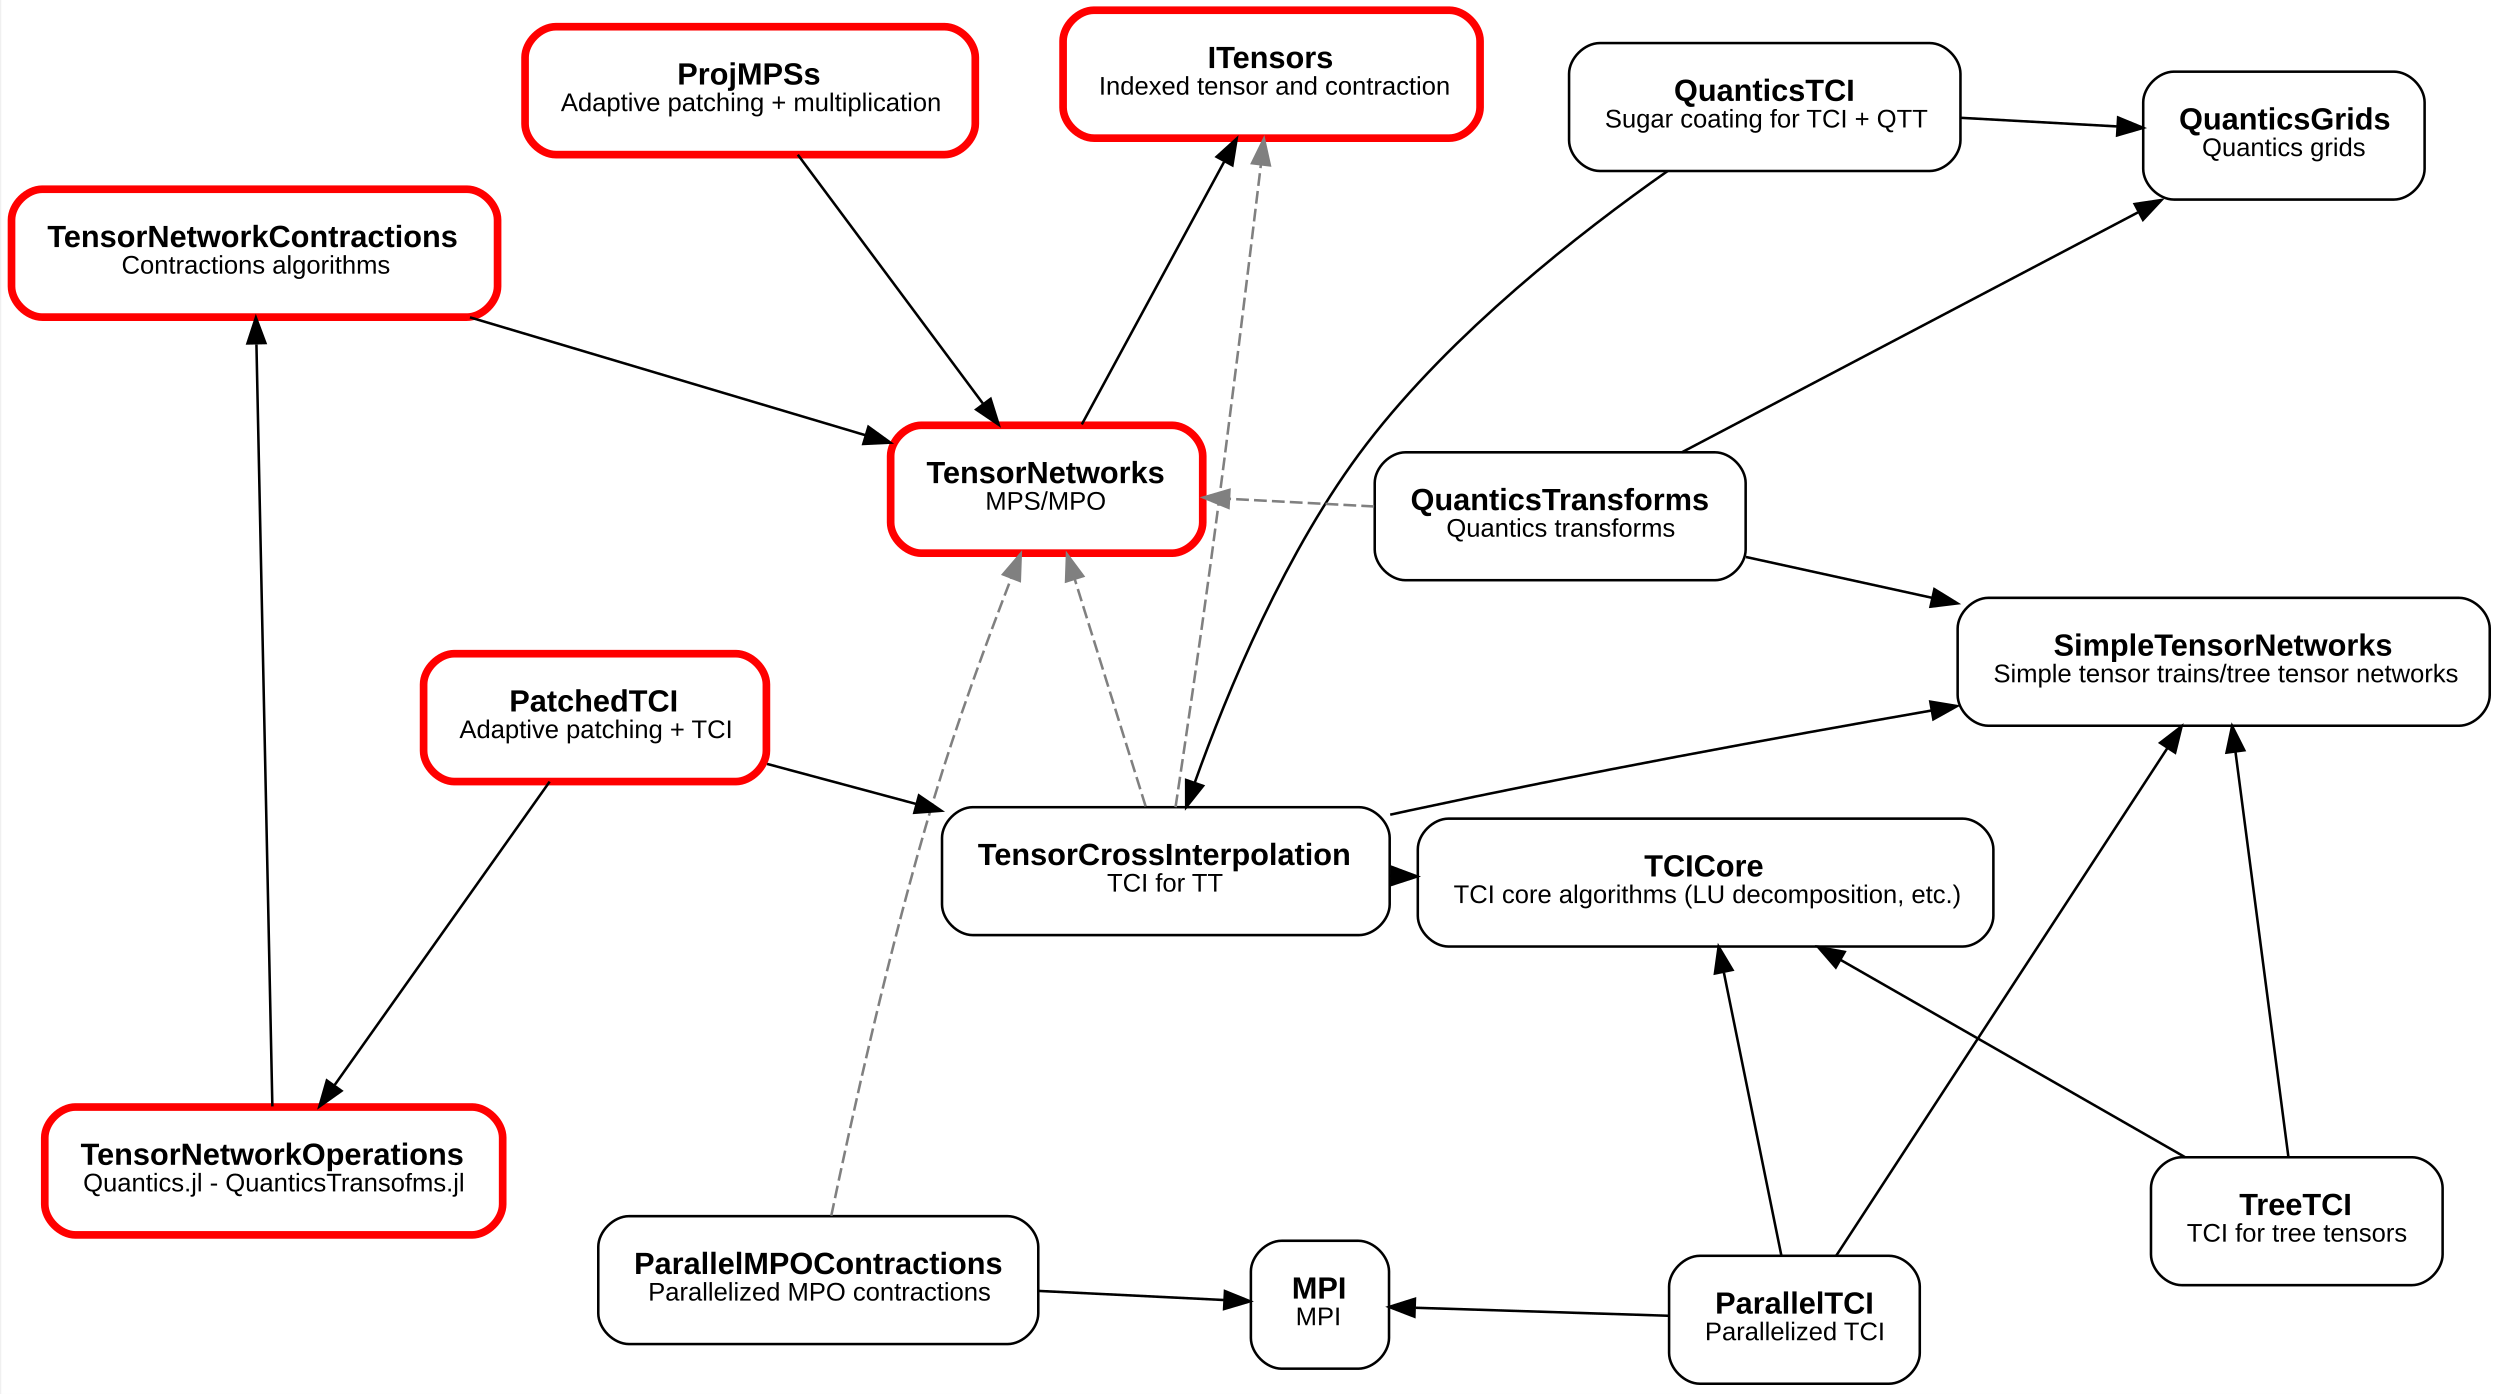
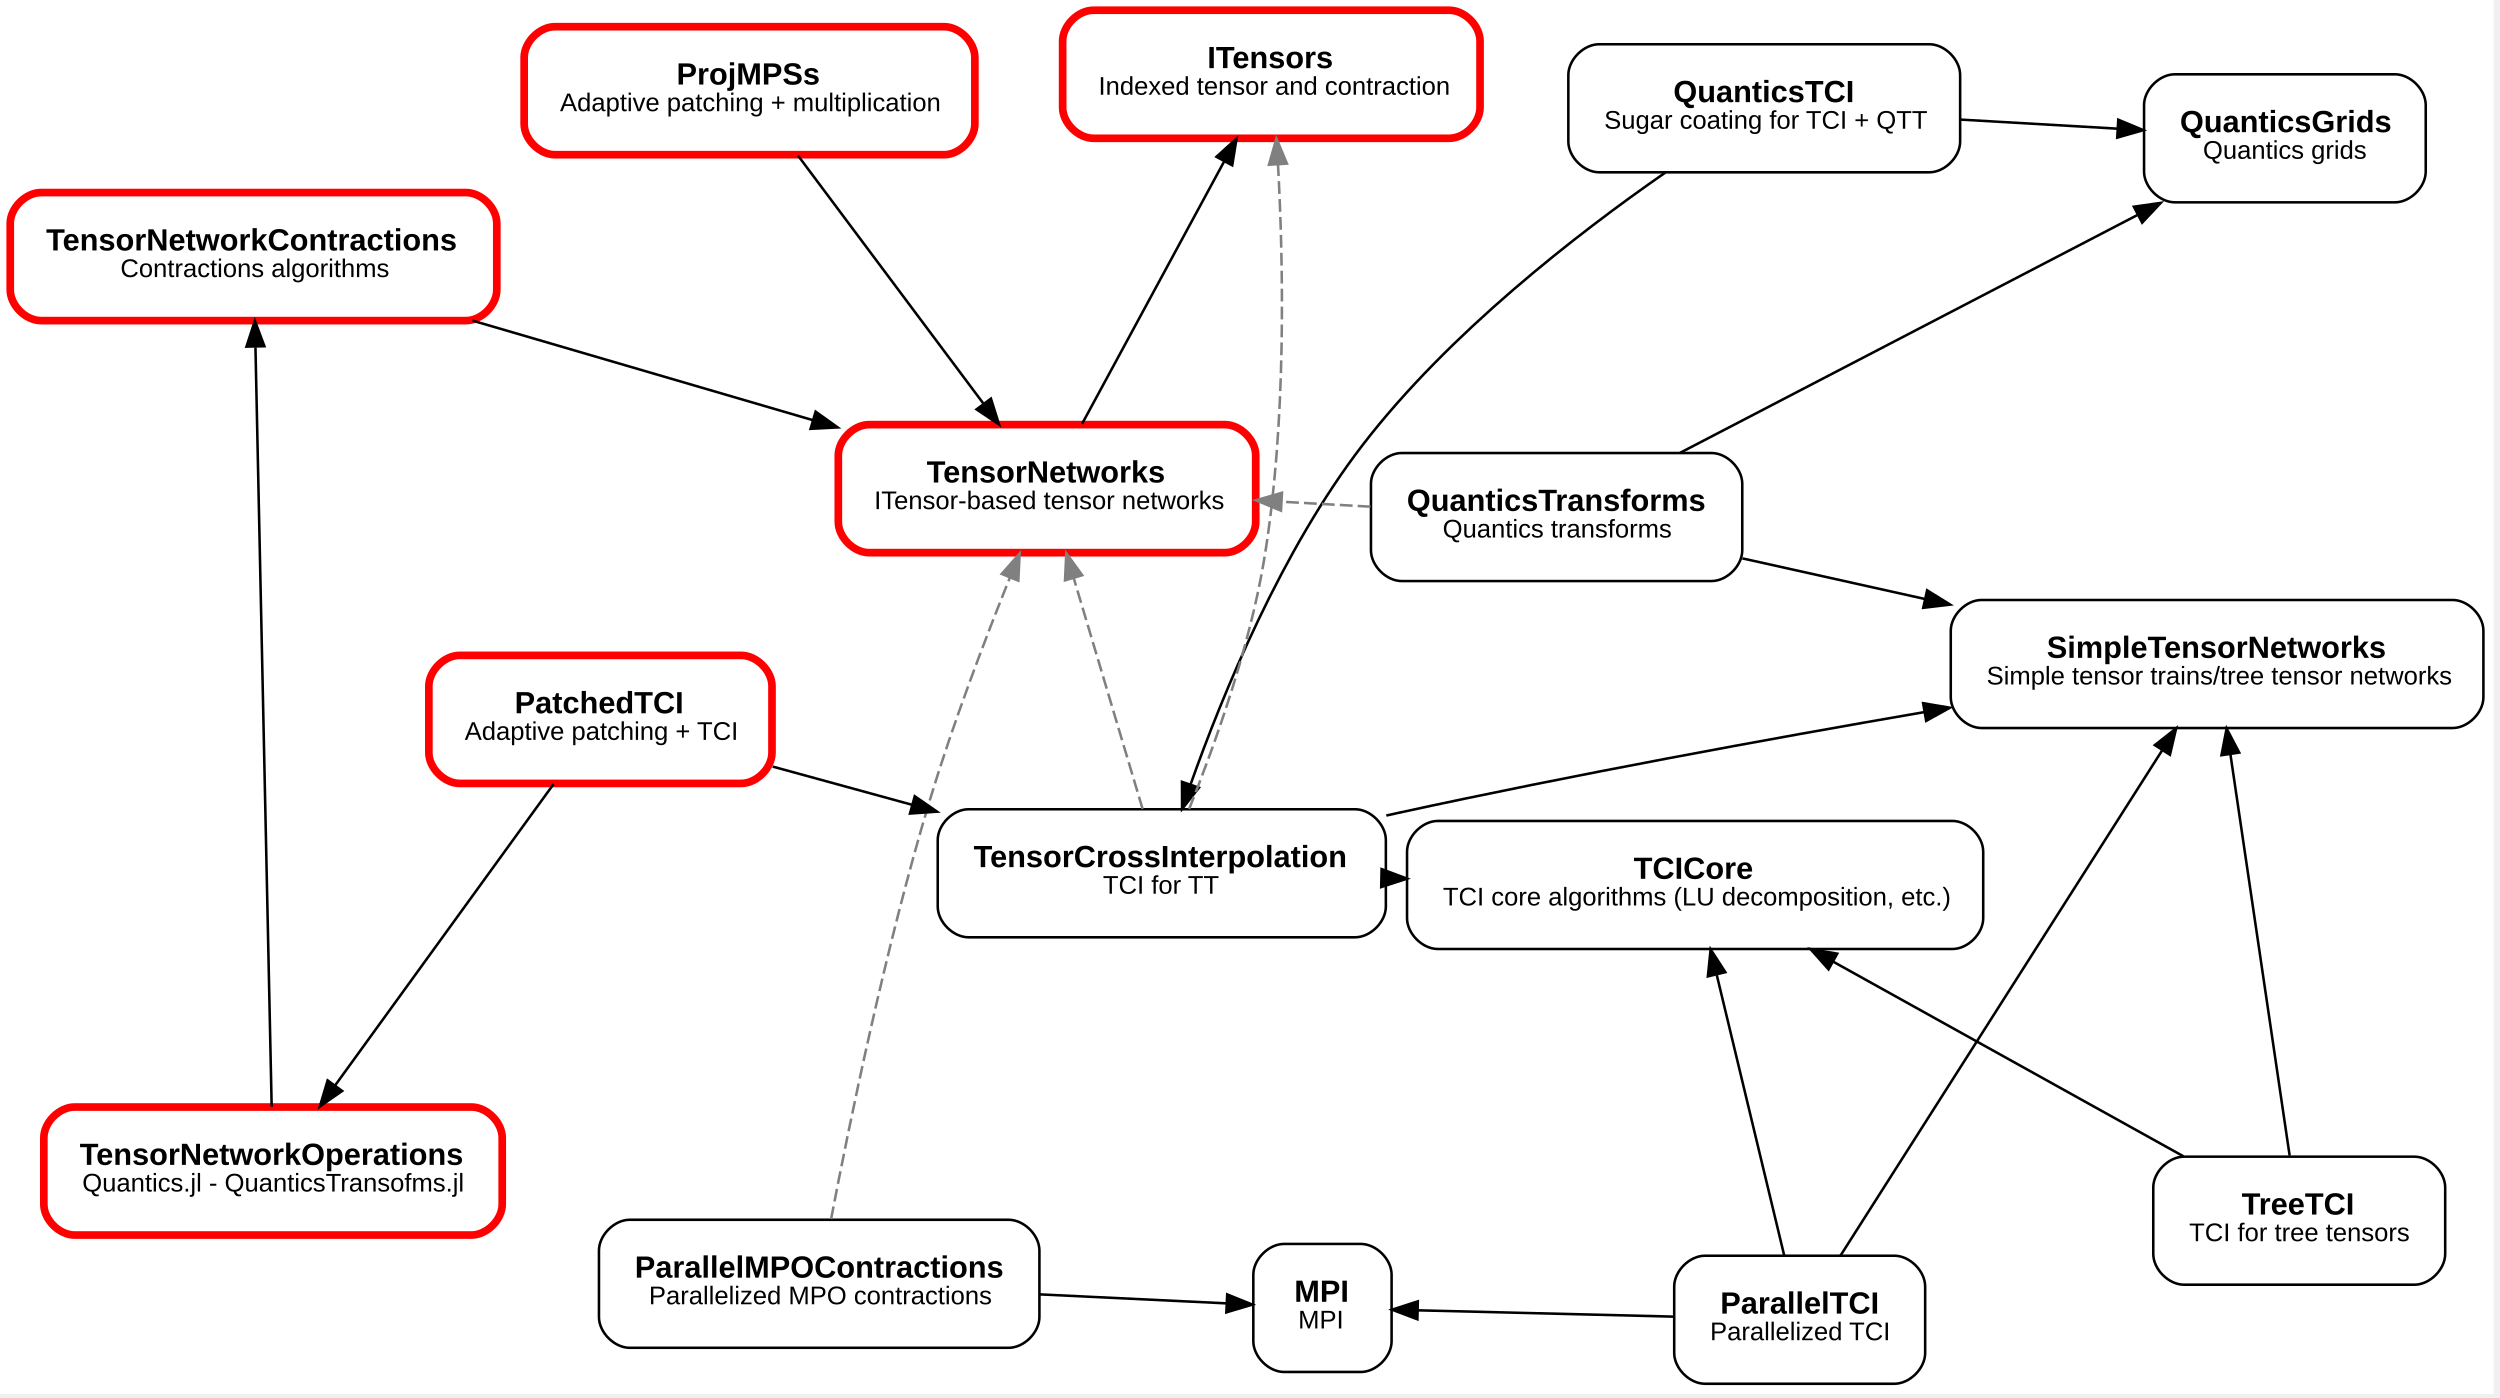
- <svg xmlns="http://www.w3.org/2000/svg" width="576pt" height="321pt" viewBox="0.00 0.00 576.00 321.33">
-   <g id="graph0" class="graph" transform="scale(0.59 0.59) rotate(0) translate(4 540.91)">
-     <polygon fill="white" stroke="transparent" points="-4,4 -4,-540.91 972.76,-540.91 972.76,4 -4,4" />
+ <svg xmlns="http://www.w3.org/2000/svg" width="576pt" height="322pt" viewBox="0.00 0.00 576.00 322.00">
+   <g id="graph0" class="graph" transform="scale(0.59 0.59) rotate(0) translate(4 540.37)">
+     <polygon fill="white" stroke="transparent" points="-4,4 -4,-540.37 969.79,-540.37 969.79,4 -4,4" />
    <g id="node1" class="node">
-       <path fill="none" stroke="black" d="M389.37,-65.5C389.37,-65.5 241.37,-65.5 241.37,-65.5 235.37,-65.5 229.37,-59.5 229.37,-53.5 229.37,-53.5 229.37,-27.5 229.37,-27.5 229.37,-21.5 235.37,-15.5 241.37,-15.5 241.37,-15.5 389.37,-15.5 389.37,-15.5 395.37,-15.5 401.37,-21.5 401.37,-27.5 401.37,-27.5 401.37,-53.5 401.37,-53.5 401.37,-59.5 395.37,-65.5 389.37,-65.5" />
-       <text text-anchor="start" x="243.37" y="-42.9" font-family="Arial" font-weight="bold" font-size="12.00">ParallelMPOContractions</text>
-       <text text-anchor="start" x="248.87" y="-32.5" font-family="Arial" font-size="10.00">Parallelized MPO contractions</text>
+       <path fill="none" stroke="black" d="M389.9,-64.04C389.9,-64.04 241.9,-64.04 241.9,-64.04 235.9,-64.04 229.9,-58.04 229.9,-52.04 229.9,-52.04 229.9,-26.04 229.9,-26.04 229.9,-20.04 235.9,-14.04 241.9,-14.04 241.9,-14.04 389.9,-14.04 389.9,-14.04 395.9,-14.04 401.9,-20.04 401.9,-26.04 401.9,-26.04 401.9,-52.04 401.9,-52.04 401.9,-58.04 395.9,-64.04 389.9,-64.04" />
+       <text text-anchor="start" x="243.9" y="-41.44" font-family="Arial" font-weight="bold" font-size="12.00">ParallelMPOContractions</text>
+       <text text-anchor="start" x="249.4" y="-31.04" font-family="Arial" font-size="10.00">Parallelized MPO contractions</text>
    </g>
    <g id="node3" class="node">
-       <path fill="none" stroke="black" d="M526.48,-55.88C526.48,-55.88 496.48,-55.88 496.48,-55.88 490.48,-55.88 484.48,-49.88 484.48,-43.88 484.48,-43.88 484.48,-17.88 484.48,-17.88 484.48,-11.88 490.48,-5.88 496.48,-5.88 496.48,-5.88 526.48,-5.88 526.48,-5.88 532.48,-5.88 538.48,-11.88 538.48,-17.88 538.48,-17.88 538.48,-43.88 538.48,-43.88 538.48,-49.88 532.48,-55.88 526.48,-55.88" />
-       <text text-anchor="start" x="500.48" y="-33.28" font-family="Arial" font-weight="bold" font-size="12.00">MPI</text>
-       <text text-anchor="start" x="501.98" y="-22.88" font-family="Arial" font-size="10.00">MPI</text>
+       <path fill="none" stroke="black" d="M527.43,-54.6C527.43,-54.6 497.43,-54.6 497.43,-54.6 491.43,-54.6 485.43,-48.6 485.43,-42.6 485.43,-42.6 485.43,-16.6 485.43,-16.6 485.43,-10.6 491.43,-4.6 497.43,-4.6 497.43,-4.6 527.43,-4.6 527.43,-4.6 533.43,-4.6 539.43,-10.6 539.43,-16.6 539.43,-16.6 539.43,-42.6 539.43,-42.6 539.43,-48.6 533.43,-54.6 527.43,-54.6" />
+       <text text-anchor="start" x="501.43" y="-32" font-family="Arial" font-weight="bold" font-size="12.00">MPI</text>
+       <text text-anchor="start" x="502.93" y="-21.6" font-family="Arial" font-size="10.00">MPI</text>
    </g>
    <g id="edge1" class="edge">
-       <path fill="none" stroke="black" d="M401.38,-36.28C426.8,-35.03 453.31,-33.73 473.95,-32.72" />
-       <polygon fill="black" stroke="black" points="474.35,-36.2 484.16,-32.22 474.01,-29.21 474.35,-36.2" />
+       <path fill="none" stroke="black" d="M402.1,-34.9C427.57,-33.67 454.14,-32.4 474.82,-31.4" />
+       <polygon fill="black" stroke="black" points="475.24,-34.89 485.06,-30.91 474.9,-27.89 475.24,-34.89" />
    </g>
    <g id="node11" class="node">
-       <path fill="none" stroke="red" stroke-width="3" d="M453.66,-374.66C453.66,-374.66 355.66,-374.66 355.66,-374.66 349.66,-374.66 343.66,-368.66 343.66,-362.66 343.66,-362.66 343.66,-336.66 343.66,-336.66 343.66,-330.66 349.66,-324.66 355.66,-324.66 355.66,-324.66 453.66,-324.66 453.66,-324.66 459.66,-324.66 465.66,-330.66 465.66,-336.66 465.66,-336.66 465.66,-362.66 465.66,-362.66 465.66,-368.66 459.66,-374.66 453.66,-374.66" />
-       <text text-anchor="start" x="357.66" y="-352.06" font-family="Arial" font-weight="bold" font-size="12.00">TensorNetworks</text>
-       <text text-anchor="start" x="380.66" y="-341.66" font-family="Arial" font-size="10.00">MPS/MPO</text>
+       <path fill="none" stroke="red" stroke-width="3" d="M474.37,-374.55C474.37,-374.55 335.37,-374.55 335.37,-374.55 329.37,-374.55 323.37,-368.55 323.37,-362.55 323.37,-362.55 323.37,-336.55 323.37,-336.55 323.37,-330.55 329.37,-324.55 335.37,-324.55 335.37,-324.55 474.37,-324.55 474.37,-324.55 480.37,-324.55 486.37,-330.55 486.37,-336.55 486.37,-336.55 486.37,-362.55 486.37,-362.55 486.37,-368.55 480.37,-374.55 474.37,-374.55" />
+       <text text-anchor="start" x="357.87" y="-351.95" font-family="Arial" font-weight="bold" font-size="12.00">TensorNetworks</text>
+       <text text-anchor="start" x="337.37" y="-341.55" font-family="Arial" font-size="10.00">ITensor-based tensor networks</text>
    </g>
    <g id="edge2" class="edge">
-       <path fill="none" stroke="gray" stroke-dasharray="5,2" d="M320.46,-65.69C328.03,-102 343.2,-171.02 360.54,-228.57 369.44,-258.14 381.57,-291.01 390.85,-315.03" />
-       <polygon fill="gray" stroke="gray" points="387.62,-316.38 394.51,-324.43 394.14,-313.84 387.62,-316.38" />
+       <path fill="none" stroke="gray" stroke-dasharray="5,2" d="M320.55,-64.32C327.51,-100.77 341.68,-170 358.99,-227.55 367.99,-257.45 380.61,-290.56 390.34,-314.74" />
+       <polygon fill="gray" stroke="gray" points="387.18,-316.24 394.18,-324.19 393.66,-313.61 387.18,-316.24" />
    </g>
    <g id="node2" class="node">
-       <path fill="none" stroke="black" d="M938.34,-88.53C938.34,-88.53 848.34,-88.53 848.34,-88.53 842.34,-88.53 836.34,-82.53 836.34,-76.53 836.34,-76.53 836.34,-50.53 836.34,-50.53 836.34,-44.53 842.34,-38.53 848.34,-38.53 848.34,-38.53 938.34,-38.53 938.34,-38.53 944.34,-38.53 950.34,-44.53 950.34,-50.53 950.34,-50.53 950.34,-76.53 950.34,-76.53 950.34,-82.53 944.34,-88.53 938.34,-88.53" />
-       <text text-anchor="start" x="870.84" y="-65.93" font-family="Arial" font-weight="bold" font-size="12.00">TreeTCI</text>
-       <text text-anchor="start" x="850.34" y="-55.53" font-family="Arial" font-size="10.00">TCI for tree tensors</text>
+       <path fill="none" stroke="black" d="M938.87,-88.68C938.87,-88.68 848.87,-88.68 848.87,-88.68 842.87,-88.68 836.87,-82.68 836.87,-76.68 836.87,-76.68 836.87,-50.68 836.87,-50.68 836.87,-44.68 842.87,-38.68 848.87,-38.68 848.87,-38.68 938.87,-38.68 938.87,-38.68 944.87,-38.68 950.87,-44.68 950.87,-50.68 950.87,-50.68 950.87,-76.68 950.87,-76.68 950.87,-82.68 944.87,-88.68 938.87,-88.68" />
+       <text text-anchor="start" x="871.37" y="-66.08" font-family="Arial" font-weight="bold" font-size="12.00">TreeTCI</text>
+       <text text-anchor="start" x="850.87" y="-55.68" font-family="Arial" font-size="10.00">TCI for tree tensors</text>
    </g>
    <g id="node5" class="node">
-       <path fill="none" stroke="black" d="M956.76,-307.21C956.76,-307.21 772.76,-307.21 772.76,-307.21 766.76,-307.21 760.76,-301.21 760.76,-295.21 760.76,-295.21 760.76,-269.21 760.76,-269.21 760.76,-263.21 766.76,-257.21 772.76,-257.21 772.76,-257.21 956.76,-257.21 956.76,-257.21 962.76,-257.21 968.76,-263.21 968.76,-269.21 968.76,-269.21 968.76,-295.21 968.76,-295.21 968.76,-301.21 962.76,-307.21 956.76,-307.21" />
-       <text text-anchor="start" x="798.26" y="-284.61" font-family="Arial" font-weight="bold" font-size="12.00">SimpleTensorNetworks</text>
-       <text text-anchor="start" x="774.76" y="-274.21" font-family="Arial" font-size="10.00">Simple tensor trains/tree tensor networks</text>
+       <path fill="none" stroke="black" d="M953.79,-306.07C953.79,-306.07 769.79,-306.07 769.79,-306.07 763.79,-306.07 757.79,-300.07 757.79,-294.07 757.79,-294.07 757.79,-268.07 757.79,-268.07 757.79,-262.07 763.79,-256.07 769.79,-256.07 769.79,-256.07 953.79,-256.07 953.79,-256.07 959.79,-256.07 965.79,-262.07 965.79,-268.07 965.79,-268.07 965.79,-294.07 965.79,-294.07 965.79,-300.07 959.79,-306.07 953.79,-306.07" />
+       <text text-anchor="start" x="795.29" y="-283.47" font-family="Arial" font-weight="bold" font-size="12.00">SimpleTensorNetworks</text>
+       <text text-anchor="start" x="771.79" y="-273.07" font-family="Arial" font-size="10.00">Simple tensor trains/tree tensor networks</text>
    </g>
    <g id="edge3" class="edge">
-       <path fill="none" stroke="black" d="M890.06,-88.62C884.97,-127.57 875.15,-202.7 869.36,-247.05" />
-       <polygon fill="black" stroke="black" points="865.87,-246.71 868.05,-257.08 872.81,-247.62 865.87,-246.71" />
+       <path fill="none" stroke="black" d="M890.13,-89.05C884.41,-127.82 873.47,-201.97 866.98,-245.91" />
+       <polygon fill="black" stroke="black" points="863.51,-245.46 865.51,-255.87 870.43,-246.49 863.51,-245.46" />
    </g>
    <g id="node16" class="node">
-       <path fill="none" stroke="black" d="M762.73,-220.9C762.73,-220.9 561.73,-220.9 561.73,-220.9 555.73,-220.9 549.73,-214.9 549.73,-208.9 549.73,-208.9 549.73,-182.9 549.73,-182.9 549.73,-176.9 555.73,-170.9 561.73,-170.9 561.73,-170.9 762.73,-170.9 762.73,-170.9 768.73,-170.9 774.73,-176.9 774.73,-182.9 774.73,-182.9 774.73,-208.9 774.73,-208.9 774.73,-214.9 768.73,-220.9 762.73,-220.9" />
-       <text text-anchor="start" x="638.23" y="-198.3" font-family="Arial" font-weight="bold" font-size="12.00">TCICore</text>
-       <text text-anchor="start" x="563.73" y="-187.9" font-family="Arial" font-size="10.00">TCI core algorithms (LU decomposition, etc.)</text>
+       <path fill="none" stroke="black" d="M758.46,-219.78C758.46,-219.78 557.46,-219.78 557.46,-219.78 551.46,-219.78 545.46,-213.78 545.46,-207.78 545.46,-207.78 545.46,-181.78 545.46,-181.78 545.46,-175.78 551.46,-169.78 557.46,-169.78 557.46,-169.78 758.46,-169.78 758.46,-169.78 764.46,-169.78 770.46,-175.78 770.46,-181.78 770.46,-181.78 770.46,-207.78 770.46,-207.78 770.46,-213.78 764.46,-219.78 758.46,-219.78" />
+       <text text-anchor="start" x="633.96" y="-197.18" font-family="Arial" font-weight="bold" font-size="12.00">TCICore</text>
+       <text text-anchor="start" x="559.46" y="-186.78" font-family="Arial" font-size="10.00">TCI core algorithms (LU decomposition, etc.)</text>
    </g>
    <g id="edge4" class="edge">
-       <path fill="none" stroke="black" d="M849.6,-88.59C811.32,-110.51 755.61,-142.42 714.89,-165.74" />
-       <polygon fill="black" stroke="black" points="713.12,-162.72 706.19,-170.73 716.6,-168.79 713.12,-162.72" />
+       <path fill="none" stroke="black" d="M848.66,-88.81C809.65,-110.49 753.22,-141.85 711.86,-164.83" />
+       <polygon fill="black" stroke="black" points="710.05,-161.83 703.01,-169.75 713.45,-167.95 710.05,-161.83" />
    </g>
    <g id="node4" class="node">
-       <path fill="none" stroke="black" d="M749.86,-524.07C749.86,-524.07 620.86,-524.07 620.86,-524.07 614.86,-524.07 608.86,-518.07 608.86,-512.07 608.86,-512.07 608.86,-486.07 608.86,-486.07 608.86,-480.07 614.86,-474.07 620.86,-474.07 620.86,-474.07 749.86,-474.07 749.86,-474.07 755.86,-474.07 761.86,-480.07 761.86,-486.07 761.86,-486.07 761.86,-512.07 761.86,-512.07 761.86,-518.07 755.86,-524.07 749.86,-524.07" />
-       <text text-anchor="start" x="649.86" y="-501.47" font-family="Arial" font-weight="bold" font-size="12.00">QuanticsTCI</text>
-       <text text-anchor="start" x="622.86" y="-491.07" font-family="Arial" font-size="10.00">Sugar coating for TCI + QTT</text>
+       <path fill="none" stroke="black" d="M749.45,-523.09C749.45,-523.09 620.45,-523.09 620.45,-523.09 614.45,-523.09 608.45,-517.09 608.45,-511.09 608.45,-511.09 608.45,-485.09 608.45,-485.09 608.45,-479.09 614.45,-473.09 620.45,-473.09 620.45,-473.09 749.45,-473.09 749.45,-473.09 755.45,-473.09 761.45,-479.09 761.45,-485.09 761.45,-485.09 761.45,-511.09 761.45,-511.09 761.45,-517.09 755.45,-523.09 749.45,-523.09" />
+       <text text-anchor="start" x="649.45" y="-500.49" font-family="Arial" font-weight="bold" font-size="12.00">QuanticsTCI</text>
+       <text text-anchor="start" x="622.45" y="-490.09" font-family="Arial" font-size="10.00">Sugar coating for TCI + QTT</text>
    </g>
    <g id="node8" class="node">
-       <path fill="none" stroke="black" d="M526.74,-225.37C526.74,-225.37 375.74,-225.37 375.74,-225.37 369.74,-225.37 363.74,-219.37 363.74,-213.37 363.74,-213.37 363.74,-187.37 363.74,-187.37 363.74,-181.37 369.74,-175.37 375.74,-175.37 375.74,-175.37 526.74,-175.37 526.74,-175.37 532.74,-175.37 538.74,-181.37 538.74,-187.37 538.74,-187.37 538.74,-213.37 538.74,-213.37 538.74,-219.37 532.74,-225.37 526.74,-225.37" />
-       <text text-anchor="start" x="377.74" y="-202.77" font-family="Arial" font-weight="bold" font-size="12.00">TensorCrossInterpolation</text>
-       <text text-anchor="start" x="428.24" y="-192.37" font-family="Arial" font-size="10.00">TCI for TT</text>
+       <path fill="none" stroke="black" d="M525.19,-224.35C525.19,-224.35 374.19,-224.35 374.19,-224.35 368.19,-224.35 362.19,-218.35 362.19,-212.35 362.19,-212.35 362.19,-186.35 362.19,-186.35 362.19,-180.35 368.19,-174.35 374.19,-174.35 374.19,-174.35 525.19,-174.35 525.19,-174.35 531.19,-174.35 537.19,-180.35 537.19,-186.35 537.19,-186.35 537.19,-212.35 537.19,-212.35 537.19,-218.35 531.19,-224.35 525.19,-224.35" />
+       <text text-anchor="start" x="376.19" y="-201.75" font-family="Arial" font-weight="bold" font-size="12.00">TensorCrossInterpolation</text>
+       <text text-anchor="start" x="426.69" y="-191.35" font-family="Arial" font-size="10.00">TCI for TT</text>
    </g>
    <g id="edge5" class="edge">
-       <path fill="none" stroke="black" d="M647.38,-474.06C613.1,-449.98 563.08,-410.86 529.69,-367.3 498.18,-326.18 475.16,-270.36 462.49,-234.85" />
-       <polygon fill="black" stroke="black" points="465.79,-233.69 459.19,-225.4 459.18,-235.99 465.79,-233.69" />
+       <path fill="none" stroke="black" d="M646.34,-473C611.81,-449.02 561.63,-410.15 528.17,-366.66 496.51,-325.52 473.52,-269.56 460.89,-233.94" />
+       <polygon fill="black" stroke="black" points="464.19,-232.76 457.61,-224.46 457.58,-235.05 464.19,-232.76" />
    </g>
    <g id="node13" class="node">
-       <path fill="none" stroke="black" d="M931.3,-512.9C931.3,-512.9 845.3,-512.9 845.3,-512.9 839.3,-512.9 833.3,-506.9 833.3,-500.9 833.3,-500.9 833.3,-474.9 833.3,-474.9 833.3,-468.9 839.3,-462.9 845.3,-462.9 845.3,-462.9 931.3,-462.9 931.3,-462.9 937.3,-462.9 943.3,-468.9 943.3,-474.9 943.3,-474.9 943.3,-500.9 943.3,-500.9 943.3,-506.9 937.3,-512.9 931.3,-512.9" />
-       <text text-anchor="start" x="847.3" y="-490.3" font-family="Arial" font-weight="bold" font-size="12.00">QuanticsGrids</text>
-       <text text-anchor="start" x="856.3" y="-479.9" font-family="Arial" font-size="10.00">Quantics grids</text>
+       <path fill="none" stroke="black" d="M931.27,-511.36C931.27,-511.36 845.27,-511.36 845.27,-511.36 839.27,-511.36 833.27,-505.36 833.27,-499.36 833.27,-499.36 833.27,-473.36 833.27,-473.36 833.27,-467.36 839.27,-461.36 845.27,-461.36 845.27,-461.36 931.27,-461.36 931.27,-461.36 937.27,-461.36 943.27,-467.36 943.27,-473.36 943.27,-473.36 943.27,-499.36 943.27,-499.36 943.27,-505.36 937.27,-511.36 931.27,-511.36" />
+       <text text-anchor="start" x="847.27" y="-488.76" font-family="Arial" font-weight="bold" font-size="12.00">QuanticsGrids</text>
+       <text text-anchor="start" x="856.27" y="-478.36" font-family="Arial" font-size="10.00">Quantics grids</text>
    </g>
    <g id="edge6" class="edge">
-       <path fill="none" stroke="black" d="M762.08,-494.85C782.16,-493.74 803.61,-492.56 823.03,-491.49" />
-       <polygon fill="black" stroke="black" points="823.49,-494.97 833.28,-490.93 823.1,-487.98 823.49,-494.97" />
+       <path fill="none" stroke="black" d="M761.53,-493.67C781.75,-492.5 803.39,-491.25 822.96,-490.12" />
+       <polygon fill="black" stroke="black" points="823.21,-493.62 832.99,-489.54 822.8,-486.63 823.21,-493.62" />
    </g>
    <g id="node6" class="node">
-       <path fill="none" stroke="red" stroke-width="3" d="M562.07,-536.91C562.07,-536.91 423.07,-536.91 423.07,-536.91 417.07,-536.91 411.07,-530.91 411.07,-524.91 411.07,-524.91 411.07,-498.91 411.07,-498.91 411.07,-492.91 417.07,-486.91 423.07,-486.91 423.07,-486.91 562.07,-486.91 562.07,-486.91 568.07,-486.91 574.07,-492.91 574.07,-498.91 574.07,-498.91 574.07,-524.91 574.07,-524.91 574.07,-530.91 568.07,-536.91 562.07,-536.91" />
-       <text text-anchor="start" x="467.57" y="-514.31" font-family="Arial" font-weight="bold" font-size="12.00">ITensors</text>
-       <text text-anchor="start" x="425.07" y="-503.91" font-family="Arial" font-size="10.00">Indexed tensor and contraction</text>
+       <path fill="none" stroke="red" stroke-width="3" d="M561.97,-536.37C561.97,-536.37 422.97,-536.37 422.97,-536.37 416.97,-536.37 410.97,-530.37 410.97,-524.37 410.97,-524.37 410.97,-498.37 410.97,-498.37 410.97,-492.37 416.97,-486.37 422.97,-486.37 422.97,-486.37 561.97,-486.37 561.97,-486.37 567.97,-486.37 573.97,-492.37 573.97,-498.37 573.97,-498.37 573.97,-524.37 573.97,-524.37 573.97,-530.37 567.97,-536.37 561.97,-536.37" />
+       <text text-anchor="start" x="467.47" y="-513.77" font-family="Arial" font-weight="bold" font-size="12.00">ITensors</text>
+       <text text-anchor="start" x="424.97" y="-503.37" font-family="Arial" font-size="10.00">Indexed tensor and contraction</text>
    </g>
    <g id="node7" class="node">
-       <path fill="none" stroke="red" stroke-width="3" d="M283.09,-285.38C283.09,-285.38 173.09,-285.38 173.09,-285.38 167.09,-285.38 161.09,-279.38 161.09,-273.38 161.09,-273.38 161.09,-247.38 161.09,-247.38 161.09,-241.38 167.09,-235.38 173.09,-235.38 173.09,-235.38 283.09,-235.38 283.09,-235.38 289.09,-235.38 295.09,-241.38 295.09,-247.38 295.09,-247.38 295.09,-273.38 295.09,-273.38 295.09,-279.38 289.09,-285.38 283.09,-285.38" />
-       <text text-anchor="start" x="194.59" y="-262.78" font-family="Arial" font-weight="bold" font-size="12.00">PatchedTCI</text>
-       <text text-anchor="start" x="175.09" y="-252.38" font-family="Arial" font-size="10.00">Adaptive patching + TCI</text>
+       <path fill="none" stroke="red" stroke-width="3" d="M285.47,-284.44C285.47,-284.44 175.47,-284.44 175.47,-284.44 169.47,-284.44 163.47,-278.44 163.47,-272.44 163.47,-272.44 163.47,-246.44 163.47,-246.44 163.47,-240.44 169.47,-234.44 175.47,-234.44 175.47,-234.44 285.47,-234.44 285.47,-234.44 291.47,-234.44 297.47,-240.44 297.47,-246.44 297.47,-246.44 297.47,-272.44 297.47,-272.44 297.47,-278.44 291.47,-284.44 285.47,-284.44" />
+       <text text-anchor="start" x="196.97" y="-261.84" font-family="Arial" font-weight="bold" font-size="12.00">PatchedTCI</text>
+       <text text-anchor="start" x="177.47" y="-251.44" font-family="Arial" font-size="10.00">Adaptive patching + TCI</text>
    </g>
    <g id="edge7" class="edge">
-       <path fill="none" stroke="black" d="M295.34,-242.29C313.68,-237.36 333.92,-231.92 353.57,-226.64" />
-       <polygon fill="black" stroke="black" points="354.72,-229.95 363.47,-223.97 352.91,-223.19 354.72,-229.95" />
+       <path fill="none" stroke="black" d="M297.74,-241.01C314.91,-236.3 333.73,-231.14 352.09,-226.11" />
+       <polygon fill="black" stroke="black" points="353.22,-229.43 361.93,-223.41 351.36,-222.68 353.22,-229.43" />
    </g>
    <g id="node9" class="node">
-       <path fill="none" stroke="red" stroke-width="3" d="M180,-108.17C180,-108.17 25,-108.17 25,-108.17 19,-108.17 13,-102.17 13,-96.17 13,-96.17 13,-70.17 13,-70.17 13,-64.17 19,-58.17 25,-58.17 25,-58.17 180,-58.17 180,-58.17 186,-58.17 192,-64.17 192,-70.17 192,-70.17 192,-96.17 192,-96.17 192,-102.17 186,-108.17 180,-108.17" />
-       <text text-anchor="start" x="27" y="-85.57" font-family="Arial" font-weight="bold" font-size="12.00">TensorNetworkOperations</text>
-       <text text-anchor="start" x="28" y="-75.17" font-family="Arial" font-size="10.00">Quantics.jl - QuanticsTransofms.jl</text>
+       <path fill="none" stroke="red" stroke-width="3" d="M180.12,-108.07C180.12,-108.07 25.12,-108.07 25.12,-108.07 19.12,-108.07 13.12,-102.07 13.12,-96.07 13.12,-96.07 13.12,-70.07 13.12,-70.07 13.12,-64.07 19.12,-58.07 25.12,-58.07 25.12,-58.07 180.12,-58.07 180.12,-58.07 186.12,-58.07 192.12,-64.07 192.12,-70.07 192.12,-70.07 192.12,-96.07 192.12,-96.07 192.12,-102.07 186.12,-108.07 180.12,-108.07" />
+       <text text-anchor="start" x="27.12" y="-85.47" font-family="Arial" font-weight="bold" font-size="12.00">TensorNetworkOperations</text>
+       <text text-anchor="start" x="28.12" y="-75.07" font-family="Arial" font-size="10.00">Quantics.jl - QuanticsTransofms.jl</text>
    </g>
    <g id="edge8" class="edge">
-       <path fill="none" stroke="black" d="M210.36,-235.36C188.36,-204.32 150.75,-151.26 126.27,-116.71" />
-       <polygon fill="black" stroke="black" points="128.98,-114.48 120.34,-108.35 123.27,-118.53 128.98,-114.48" />
+       <path fill="none" stroke="black" d="M212.16,-234.17C189.75,-203.27 151.75,-150.84 126.92,-116.59" />
+       <polygon fill="black" stroke="black" points="129.61,-114.34 120.91,-108.29 123.94,-118.45 129.61,-114.34" />
    </g>
    <g id="edge9" class="edge">
-       <path fill="none" stroke="black" d="M538.94,-222.44C541.5,-223.01 544.03,-223.56 546.53,-224.1 613.88,-238.62 689.75,-252.57 750.52,-263.16" />
-       <polygon fill="black" stroke="black" points="750.07,-266.63 760.52,-264.9 751.27,-259.74 750.07,-266.63" />
+       <path fill="none" stroke="black" d="M537.36,-221.9C539,-222.27 540.64,-222.63 542.26,-222.98 609.96,-237.76 686.31,-251.74 747.4,-262.28" />
+       <polygon fill="black" stroke="black" points="747,-265.76 757.45,-264 748.19,-258.86 747,-265.76" />
    </g>
    <g id="edge10" class="edge">
-       <path fill="none" stroke="gray" stroke-dasharray="5,2" d="M455.03,-225.4C458.71,-249.87 464.37,-288.2 468.86,-321.46 476.15,-375.48 483.81,-438.25 488.39,-476.51" />
-       <polygon fill="gray" stroke="gray" points="484.93,-477.11 489.59,-486.62 491.88,-476.28 484.93,-477.11" />
+       <path fill="none" stroke="gray" stroke-dasharray="5,2" d="M460.38,-224.49C470.11,-248.78 483.8,-286.84 489.57,-321.35 498.49,-374.75 497.17,-437.75 495.07,-476.12" />
+       <polygon fill="gray" stroke="gray" points="491.56,-476.07 494.46,-486.26 498.55,-476.48 491.56,-476.07" />
    </g>
    <g id="edge11" class="edge">
-       <path fill="none" stroke="gray" stroke-dasharray="5,2" d="M443.34,-225.7C435.71,-250.15 424.09,-287.37 415.58,-314.65" />
-       <polygon fill="gray" stroke="gray" points="412.24,-313.62 412.6,-324.21 418.92,-315.71 412.24,-313.62" />
+       <path fill="none" stroke="gray" stroke-dasharray="5,2" d="M442.19,-224.49C434.82,-249.18 423.52,-287.07 415.28,-314.67" />
+       <polygon fill="gray" stroke="gray" points="411.9,-313.75 412.39,-324.33 418.61,-315.75 411.9,-313.75" />
    </g>
    <g id="edge12" class="edge">
-       <path fill="none" stroke="black" d="M538.89,-198.52C538.99,-198.51 539.1,-198.51 539.21,-198.51" />
-       <polygon fill="black" stroke="black" points="539.56,-202 549.48,-198.29 539.41,-195.01 539.56,-202" />
+       <path fill="none" stroke="black" d="M537.41,-197.43C537.5,-197.43 537.58,-197.42 537.66,-197.42" />
+       <polygon fill="black" stroke="black" points="535.53,-200.97 545.45,-197.25 535.38,-193.97 535.53,-200.97" />
    </g>
    <g id="node12" class="node">
-       <path fill="none" stroke="red" stroke-width="3" d="M178,-466.94C178,-466.94 12,-466.94 12,-466.94 6,-466.94 0,-460.94 0,-454.94 0,-454.94 0,-428.94 0,-428.94 0,-422.94 6,-416.94 12,-416.94 12,-416.94 178,-416.94 178,-416.94 184,-416.94 190,-422.94 190,-428.94 190,-428.94 190,-454.94 190,-454.94 190,-460.94 184,-466.94 178,-466.94" />
-       <text text-anchor="start" x="14" y="-444.34" font-family="Arial" font-weight="bold" font-size="12.00">TensorNetworkContractions</text>
-       <text text-anchor="start" x="43" y="-433.94" font-family="Arial" font-size="10.00">Contractions algorithms</text>
+       <path fill="none" stroke="red" stroke-width="3" d="M178,-465.17C178,-465.17 12,-465.17 12,-465.17 6,-465.17 0,-459.17 0,-453.17 0,-453.17 0,-427.17 0,-427.17 0,-421.17 6,-415.17 12,-415.17 12,-415.17 178,-415.17 178,-415.17 184,-415.17 190,-421.17 190,-427.17 190,-427.17 190,-453.17 190,-453.17 190,-459.17 184,-465.17 178,-465.17" />
+       <text text-anchor="start" x="14" y="-442.57" font-family="Arial" font-weight="bold" font-size="12.00">TensorNetworkContractions</text>
+       <text text-anchor="start" x="43" y="-432.17" font-family="Arial" font-size="10.00">Contractions algorithms</text>
    </g>
    <g id="edge13" class="edge">
-       <path fill="none" stroke="black" d="M101.97,-108.4C100.66,-171.06 97.26,-333.92 95.74,-406.33" />
-       <polygon fill="black" stroke="black" points="92.24,-406.67 95.53,-416.74 99.24,-406.82 92.24,-406.67" />
+       <path fill="none" stroke="black" d="M102.09,-108.18C100.76,-170.55 97.3,-332.65 95.76,-404.73" />
+       <polygon fill="black" stroke="black" points="92.25,-405.02 95.54,-415.09 99.25,-405.17 92.25,-405.02" />
    </g>
    <g id="node10" class="node">
-       <path fill="none" stroke="black" d="M733.96,-50C733.96,-50 659.96,-50 659.96,-50 653.96,-50 647.96,-44 647.96,-38 647.96,-38 647.96,-12 647.96,-12 647.96,-6 653.96,0 659.96,0 659.96,0 733.96,0 733.96,0 739.96,0 745.96,-6 745.96,-12 745.96,-12 745.96,-38 745.96,-38 745.96,-44 739.96,-50 733.96,-50" />
-       <text text-anchor="start" x="665.96" y="-27.4" font-family="Arial" font-weight="bold" font-size="12.00">ParallelTCI</text>
-       <text text-anchor="start" x="661.96" y="-17" font-family="Arial" font-size="10.00">Parallelized TCI</text>
+       <path fill="none" stroke="black" d="M735.79,-50C735.79,-50 661.79,-50 661.79,-50 655.79,-50 649.79,-44 649.79,-38 649.79,-38 649.79,-12 649.79,-12 649.79,-6 655.79,0 661.79,0 661.79,0 735.79,0 735.79,0 741.79,0 747.79,-6 747.79,-12 747.79,-12 747.79,-38 747.79,-38 747.79,-44 741.79,-50 735.79,-50" />
+       <text text-anchor="start" x="667.79" y="-27.4" font-family="Arial" font-weight="bold" font-size="12.00">ParallelTCI</text>
+       <text text-anchor="start" x="663.79" y="-17" font-family="Arial" font-size="10.00">Parallelized TCI</text>
    </g>
    <g id="edge14" class="edge">
-       <path fill="none" stroke="black" d="M647.74,-26.56C616.72,-27.54 577.29,-28.79 548.83,-29.69" />
-       <polygon fill="black" stroke="black" points="548.39,-26.21 538.51,-30.02 548.61,-33.2 548.39,-26.21" />
+       <path fill="none" stroke="black" d="M649.33,-26.22C618.03,-26.99 578.2,-27.97 549.59,-28.68" />
+       <polygon fill="black" stroke="black" points="549.5,-25.18 539.59,-28.93 549.67,-32.18 549.5,-25.18" />
    </g>
    <g id="edge15" class="edge">
-       <path fill="none" stroke="black" d="M713.35,-50.13C743.68,-96.61 808.55,-196.04 842.7,-248.39" />
-       <polygon fill="black" stroke="black" points="839.91,-250.52 848.3,-256.98 845.77,-246.69 839.91,-250.52" />
+       <path fill="none" stroke="black" d="M714.71,-50.02C744.17,-96.3 807.18,-195.28 840.36,-247.39" />
+       <polygon fill="black" stroke="black" points="837.48,-249.39 845.8,-255.95 843.38,-245.63 837.48,-249.39" />
    </g>
    <g id="edge16" class="edge">
-       <path fill="none" stroke="black" d="M691.83,-50.22C685.89,-79.46 676.06,-127.84 669.37,-160.76" />
-       <polygon fill="black" stroke="black" points="665.88,-160.36 667.32,-170.86 672.74,-161.76 665.88,-160.36" />
+       <path fill="none" stroke="black" d="M692.76,-50.05C685.8,-79.02 674.28,-126.9 666.42,-159.59" />
+       <polygon fill="black" stroke="black" points="662.94,-159.09 664.01,-169.63 669.75,-160.73 662.94,-159.09" />
    </g>
    <g id="edge17" class="edge">
-       <path fill="none" stroke="black" d="M418.39,-375.01C433.36,-402.63 457.39,-446.98 474.03,-477.68" />
-       <polygon fill="black" stroke="black" points="471.09,-479.61 478.93,-486.73 477.25,-476.27 471.09,-479.61" />
+       <path fill="none" stroke="black" d="M418.55,-374.84C433.47,-402.39 457.41,-446.62 473.99,-477.23" />
+       <polygon fill="black" stroke="black" points="471.04,-479.14 478.88,-486.27 477.19,-475.81 471.04,-479.14" />
    </g>
    <g id="edge18" class="edge">
-       <path fill="none" stroke="black" d="M179.21,-416.85C227.69,-402.4 287.94,-384.44 333.96,-370.73" />
-       <polygon fill="black" stroke="black" points="334.97,-374.08 343.55,-367.87 332.97,-367.37 334.97,-374.08" />
+       <path fill="none" stroke="black" d="M180.49,-415.17C221.79,-403.09 271.39,-388.59 313.44,-376.29" />
+       <polygon fill="black" stroke="black" points="314.51,-379.62 323.12,-373.46 312.54,-372.91 314.51,-379.62" />
    </g>
    <g id="node14" class="node">
-       <path fill="none" stroke="black" d="M665.89,-364.1C665.89,-364.1 544.89,-364.1 544.89,-364.1 538.89,-364.1 532.89,-358.1 532.89,-352.1 532.89,-352.1 532.89,-326.1 532.89,-326.1 532.89,-320.1 538.89,-314.1 544.89,-314.1 544.89,-314.1 665.89,-314.1 665.89,-314.1 671.89,-314.1 677.89,-320.1 677.89,-326.1 677.89,-326.1 677.89,-352.1 677.89,-352.1 677.89,-358.1 671.89,-364.1 665.89,-364.1" />
-       <text text-anchor="start" x="546.89" y="-341.5" font-family="Arial" font-weight="bold" font-size="12.00">QuanticsTransforms</text>
-       <text text-anchor="start" x="560.89" y="-331.1" font-family="Arial" font-size="10.00">Quantics transforms</text>
+       <path fill="none" stroke="black" d="M664.37,-363.46C664.37,-363.46 543.37,-363.46 543.37,-363.46 537.37,-363.46 531.37,-357.46 531.37,-351.46 531.37,-351.46 531.37,-325.46 531.37,-325.46 531.37,-319.46 537.37,-313.46 543.37,-313.46 543.37,-313.46 664.37,-313.46 664.37,-313.46 670.37,-313.46 676.37,-319.46 676.37,-325.46 676.37,-325.46 676.37,-351.46 676.37,-351.46 676.37,-357.46 670.37,-363.46 664.37,-363.46" />
+       <text text-anchor="start" x="545.37" y="-340.86" font-family="Arial" font-weight="bold" font-size="12.00">QuanticsTransforms</text>
+       <text text-anchor="start" x="559.37" y="-330.46" font-family="Arial" font-size="10.00">Quantics transforms</text>
    </g>
    <g id="edge19" class="edge">
-       <path fill="none" stroke="black" d="M677.99,-323.18C700.61,-318.21 726.13,-312.62 750.87,-307.19" />
-       <polygon fill="black" stroke="black" points="751.66,-310.6 760.68,-305.04 750.16,-303.76 751.66,-310.6" />
+       <path fill="none" stroke="black" d="M676.4,-322.32C698.53,-317.4 723.42,-311.86 747.62,-306.47" />
+       <polygon fill="black" stroke="black" points="748.56,-309.85 757.56,-304.26 747.04,-303.02 748.56,-309.85" />
    </g>
    <g id="edge20" class="edge">
-       <path fill="none" stroke="gray" stroke-dasharray="5,2" d="M532.64,-342.93C514.18,-343.9 494.37,-344.94 475.98,-345.91" />
-       <polygon fill="gray" stroke="gray" points="475.73,-342.41 465.93,-346.43 476.1,-349.4 475.73,-342.41" />
+       <path fill="none" stroke="gray" stroke-dasharray="5,2" d="M531.18,-342.51C519.93,-343.14 508.18,-343.79 496.58,-344.44" />
+       <polygon fill="gray" stroke="gray" points="496.23,-340.95 486.44,-345.01 496.62,-347.94 496.23,-340.95" />
    </g>
    <g id="edge21" class="edge">
-       <path fill="none" stroke="black" d="M653.07,-364.17C702.24,-390.03 778.93,-430.37 831.28,-457.91" />
-       <polygon fill="black" stroke="black" points="829.96,-461.16 840.44,-462.72 833.21,-454.97 829.96,-461.16" />
+       <path fill="none" stroke="black" d="M652.11,-363.55C701.45,-389.2 778.09,-429.06 830.6,-456.37" />
+       <polygon fill="black" stroke="black" points="829.3,-459.64 839.79,-461.14 832.53,-453.42 829.3,-459.64" />
    </g>
    <g id="node15" class="node">
-       <path fill="none" stroke="red" stroke-width="3" d="M364.75,-530.47C364.75,-530.47 212.75,-530.47 212.75,-530.47 206.75,-530.47 200.75,-524.47 200.75,-518.47 200.75,-518.47 200.75,-492.47 200.75,-492.47 200.75,-486.47 206.75,-480.47 212.75,-480.47 212.75,-480.47 364.75,-480.47 364.75,-480.47 370.75,-480.47 376.75,-486.47 376.75,-492.47 376.75,-492.47 376.75,-518.47 376.75,-518.47 376.75,-524.47 370.75,-530.47 364.75,-530.47" />
-       <text text-anchor="start" x="260.25" y="-507.87" font-family="Arial" font-weight="bold" font-size="12.00">ProjMPSs</text>
-       <text text-anchor="start" x="214.75" y="-497.47" font-family="Arial" font-size="10.00">Adaptive patching + multiplication</text>
+       <path fill="none" stroke="red" stroke-width="3" d="M364.69,-529.95C364.69,-529.95 212.69,-529.95 212.69,-529.95 206.69,-529.95 200.69,-523.95 200.69,-517.95 200.69,-517.95 200.69,-491.95 200.69,-491.95 200.69,-485.95 206.69,-479.95 212.69,-479.95 212.69,-479.95 364.69,-479.95 364.69,-479.95 370.69,-479.95 376.69,-485.95 376.69,-491.95 376.69,-491.95 376.69,-517.95 376.69,-517.95 376.69,-523.95 370.69,-529.95 364.69,-529.95" />
+       <text text-anchor="start" x="260.19" y="-507.35" font-family="Arial" font-weight="bold" font-size="12.00">ProjMPSs</text>
+       <text text-anchor="start" x="214.69" y="-496.95" font-family="Arial" font-size="10.00">Adaptive patching + multiplication</text>
    </g>
    <g id="edge22" class="edge">
-       <path fill="none" stroke="black" d="M307.37,-480.44C327,-454.05 358.03,-412.34 379.75,-383.14" />
-       <polygon fill="black" stroke="black" points="382.73,-385 385.89,-374.89 377.11,-380.82 382.73,-385" />
+       <path fill="none" stroke="black" d="M307.61,-479.64C327.34,-453.26 358.33,-411.8 380.01,-382.79" />
+       <polygon fill="black" stroke="black" points="382.96,-384.7 386.14,-374.6 377.35,-380.51 382.96,-384.7" />
    </g>
  </g>
</svg>
